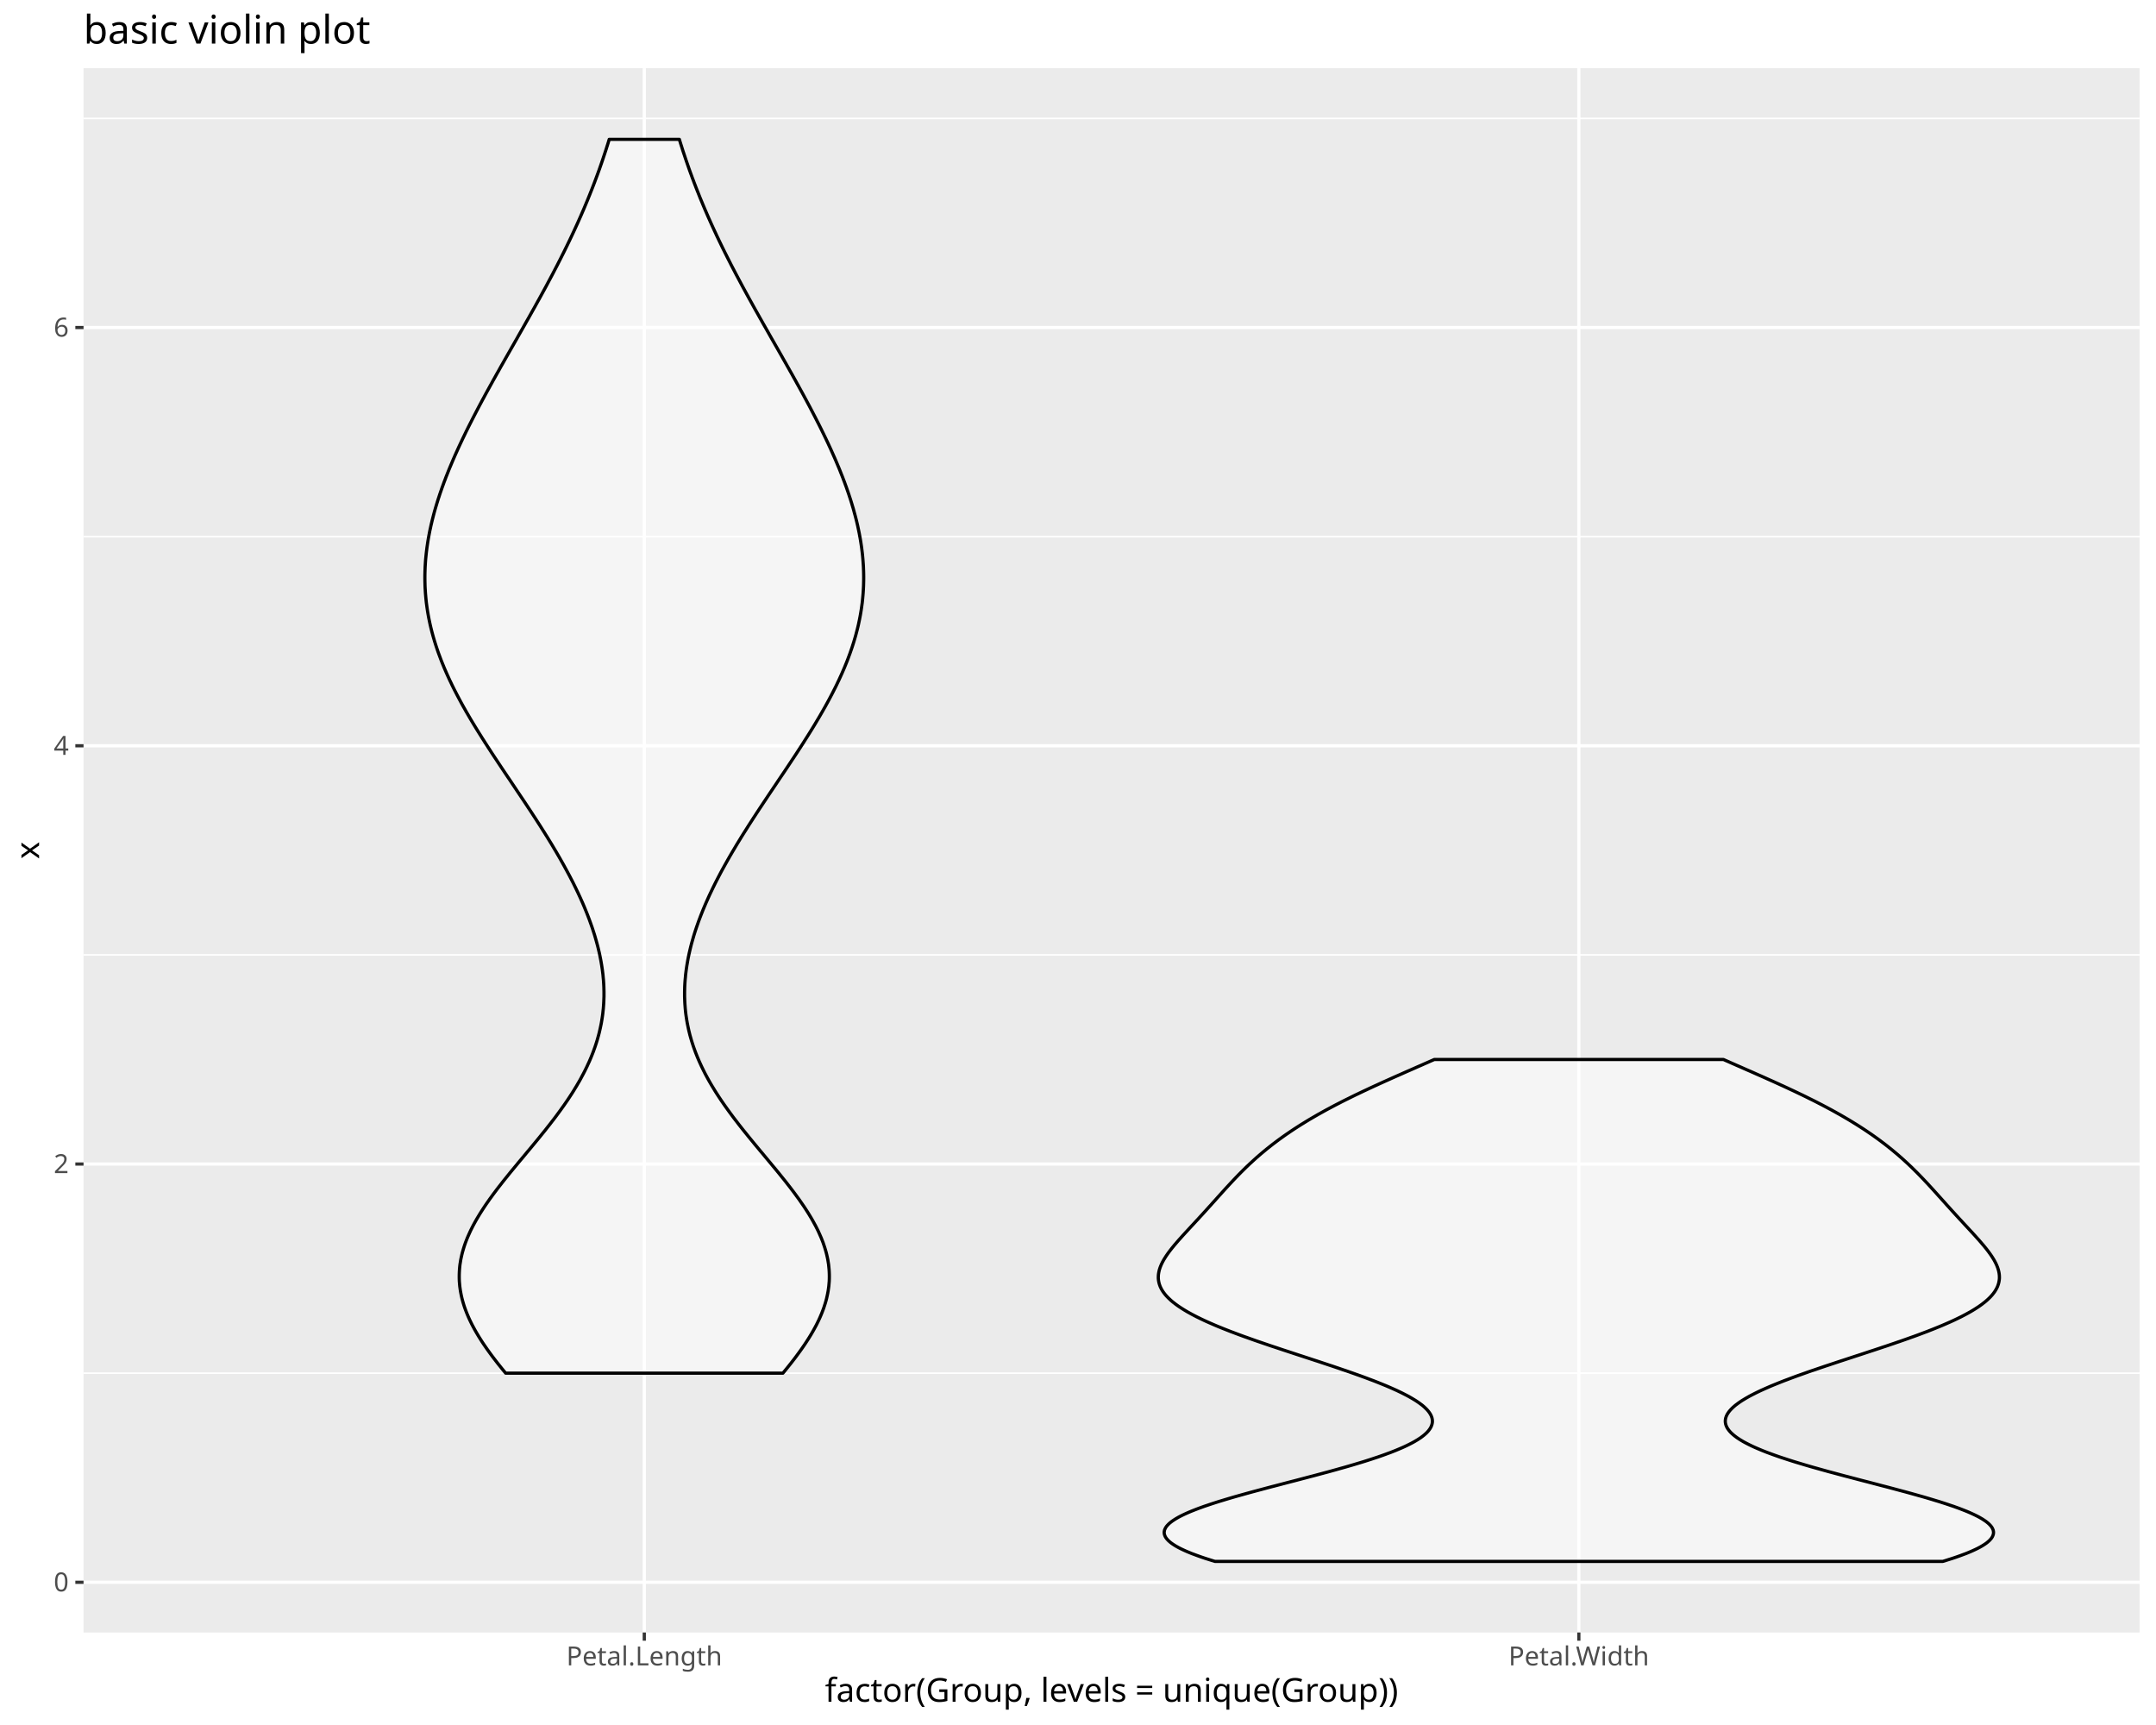
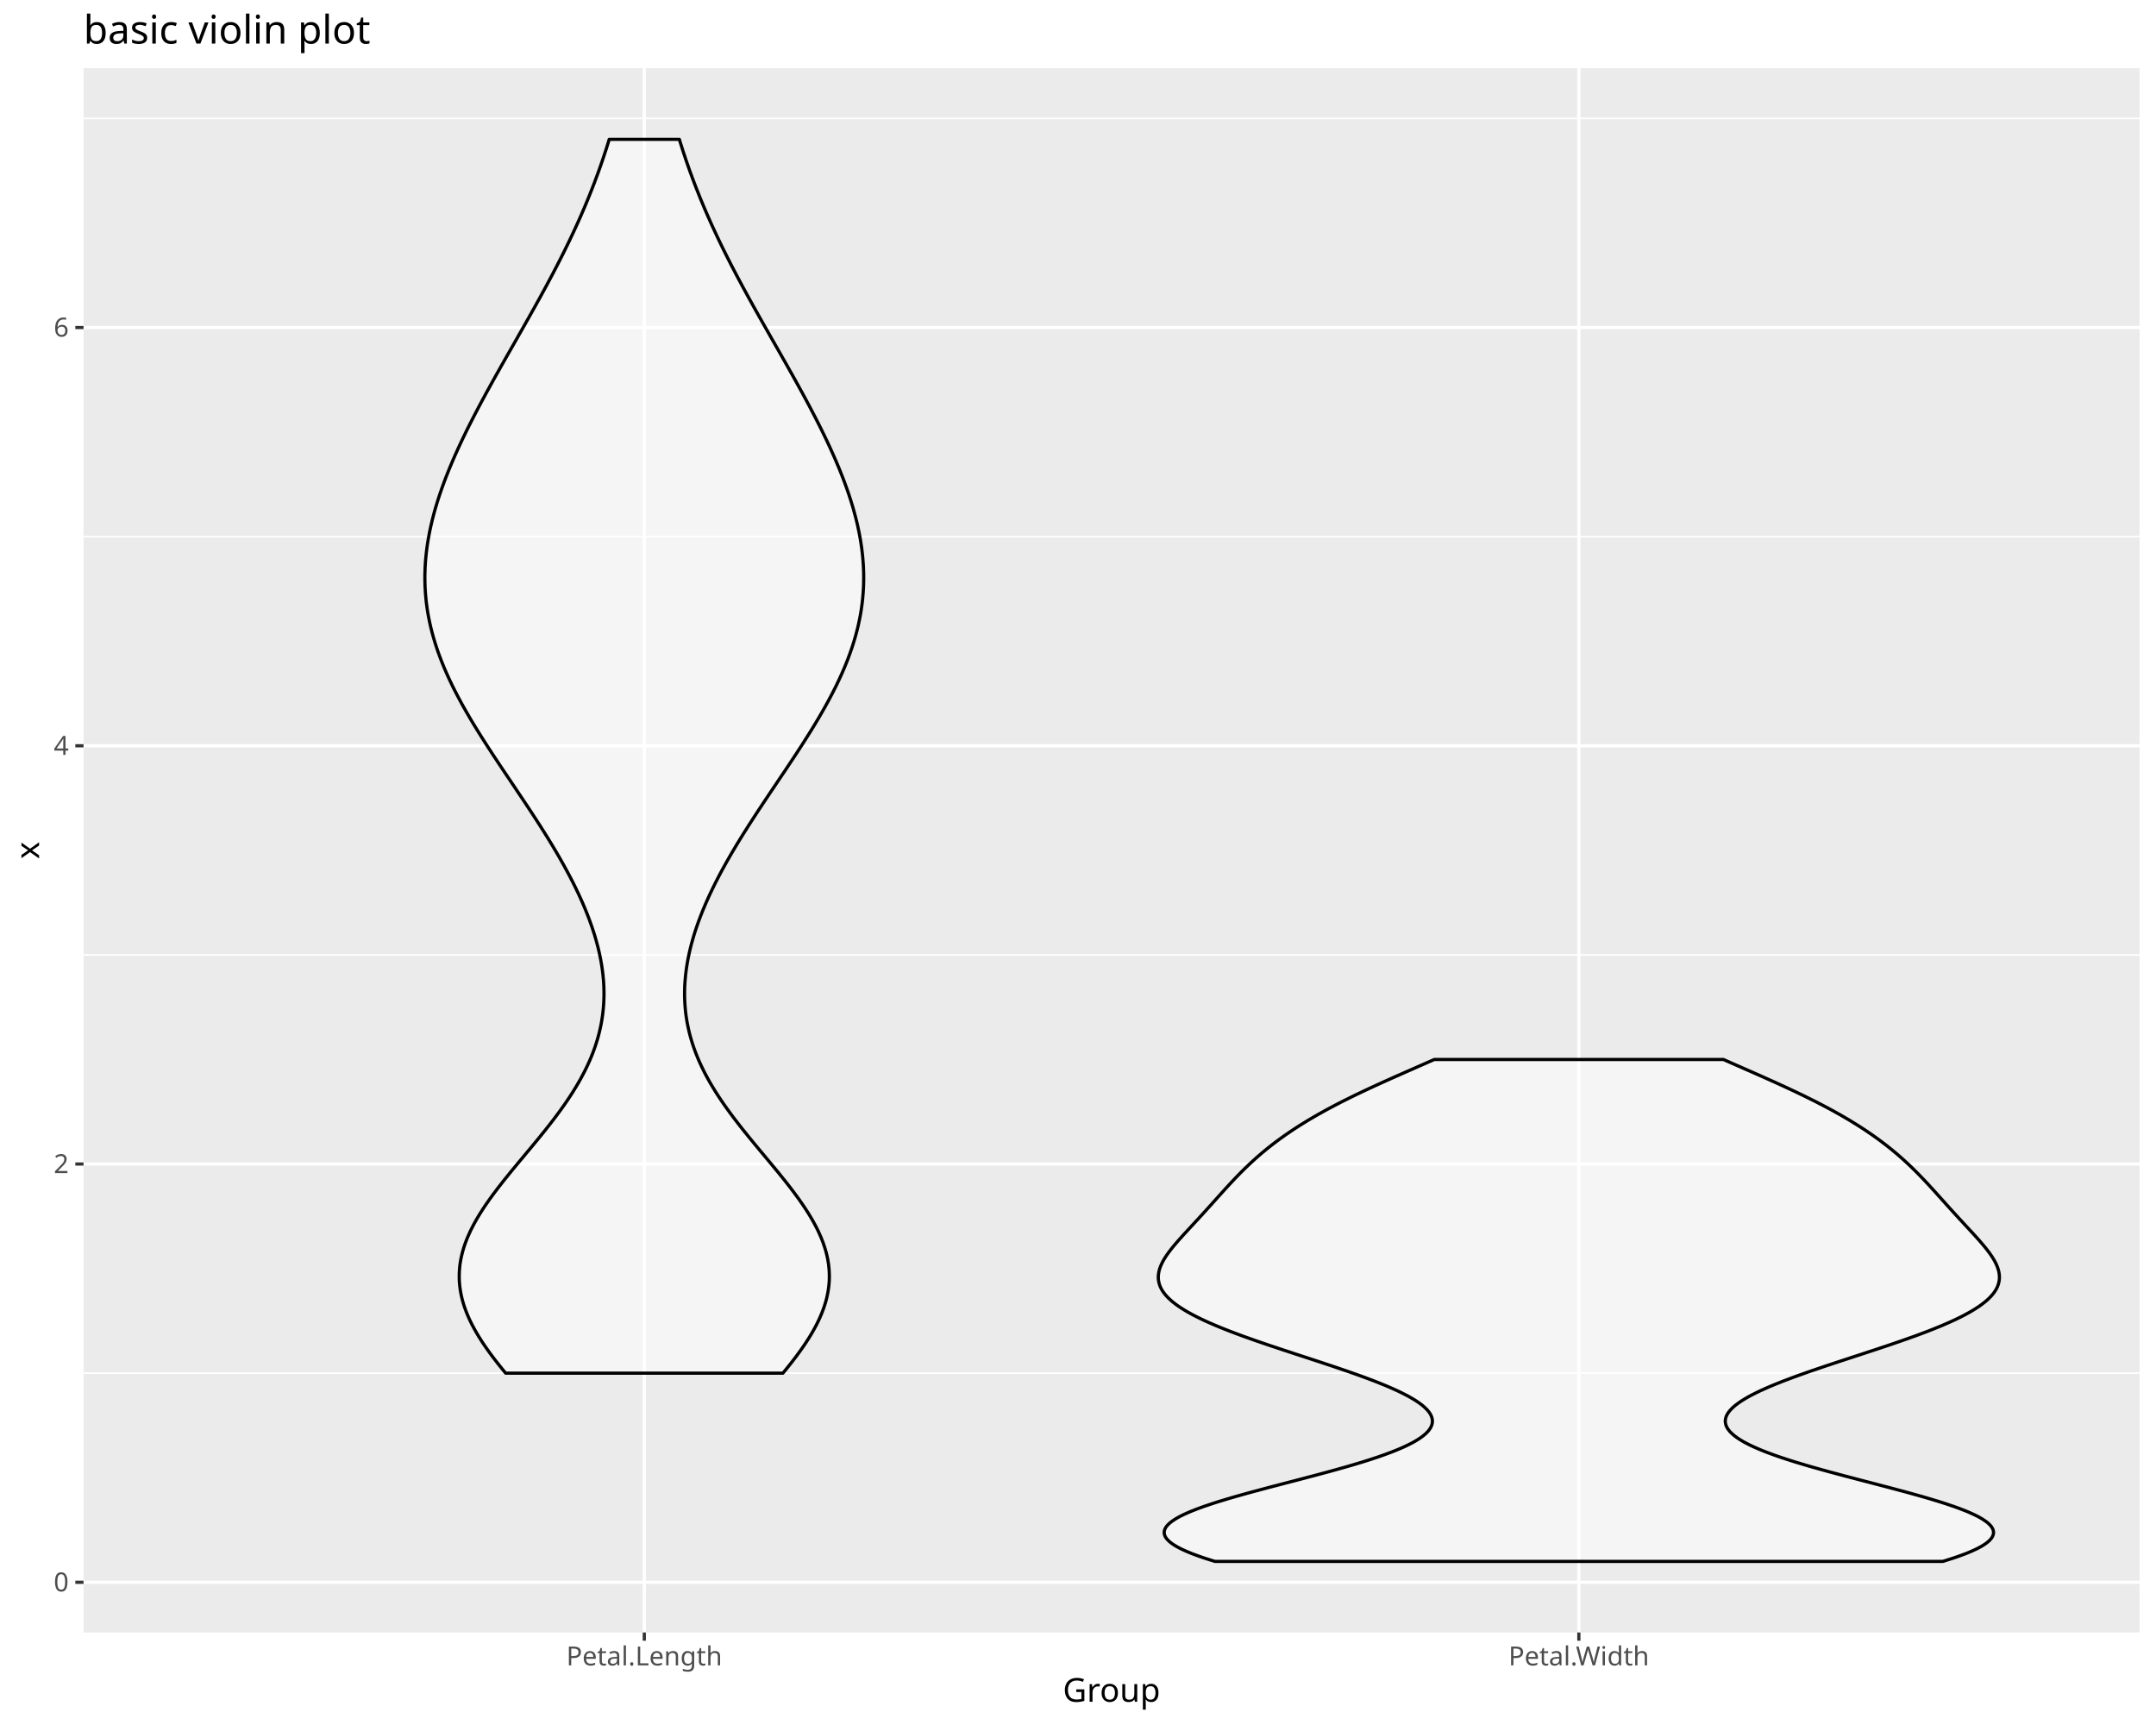
<svg xmlns="http://www.w3.org/2000/svg" class="svglite" data-engine-version="2.0" width="720.00pt" height="576.00pt" viewBox="0 0 720.00 576.00">
  <defs>
    <style type="text/css">
    .svglite line, .svglite polyline, .svglite polygon, .svglite path, .svglite rect, .svglite circle {
      fill: none;
      stroke: #000000;
      stroke-linecap: round;
      stroke-linejoin: round;
      stroke-miterlimit: 10.00;
    }
  </style>
  </defs>
  <rect width="100%" height="100%" style="stroke: none; fill: #FFFFFF;" />
  <defs>
    <clipPath id="cpMC4wMHw3MjAuMDB8MC4wMHw1NzYuMDA=">
      <rect x="0.00" y="0.00" width="720.00" height="576.00" />
    </clipPath>
  </defs>
  <g clip-path="url(#cpMC4wMHw3MjAuMDB8MC4wMHw1NzYuMDA=)">
    <rect x="0.00" y="0.00" width="720.00" height="576.00" style="stroke-width: 1.07; stroke: #FFFFFF; fill: #FFFFFF;" />
  </g>
  <defs>
    <clipPath id="cpMjcuOTB8NzE0LjUyfDIyLjc4fDU0NS4xMQ==">
      <rect x="27.90" y="22.78" width="686.62" height="522.33" />
    </clipPath>
  </defs>
  <g clip-path="url(#cpMjcuOTB8NzE0LjUyfDIyLjc4fDU0NS4xMQ==)">
    <rect x="27.90" y="22.78" width="686.62" height="522.33" style="stroke-width: 1.07; stroke: none; fill: #EBEBEB;" />
    <polyline points="27.90,458.52 714.52,458.52 " style="stroke-width: 0.53; stroke: #FFFFFF; stroke-linecap: butt;" />
    <polyline points="27.90,318.86 714.52,318.86 " style="stroke-width: 0.53; stroke: #FFFFFF; stroke-linecap: butt;" />
    <polyline points="27.90,179.20 714.52,179.20 " style="stroke-width: 0.53; stroke: #FFFFFF; stroke-linecap: butt;" />
    <polyline points="27.90,39.54 714.52,39.54 " style="stroke-width: 0.53; stroke: #FFFFFF; stroke-linecap: butt;" />
    <polyline points="27.90,528.35 714.52,528.35 " style="stroke-width: 1.07; stroke: #FFFFFF; stroke-linecap: butt;" />
    <polyline points="27.90,388.69 714.52,388.69 " style="stroke-width: 1.07; stroke: #FFFFFF; stroke-linecap: butt;" />
    <polyline points="27.90,249.03 714.52,249.03 " style="stroke-width: 1.07; stroke: #FFFFFF; stroke-linecap: butt;" />
    <polyline points="27.90,109.37 714.52,109.37 " style="stroke-width: 1.07; stroke: #FFFFFF; stroke-linecap: butt;" />
    <polyline points="215.16,545.11 215.16,22.78 " style="stroke-width: 1.07; stroke: #FFFFFF; stroke-linecap: butt;" />
    <polyline points="527.26,545.11 527.26,22.78 " style="stroke-width: 1.07; stroke: #FFFFFF; stroke-linecap: butt;" />
    <polygon points="168.87,458.52 168.21,457.72 167.55,456.91 166.90,456.10 166.26,455.30 165.63,454.49 165.01,453.69 164.40,452.88 163.80,452.07 163.22,451.27 162.64,450.46 162.08,449.65 161.53,448.85 160.99,448.04 160.48,447.24 159.97,446.43 159.48,445.62 159.01,444.82 158.55,444.01 158.11,443.20 157.68,442.40 157.28,441.59 156.89,440.79 156.52,439.98 156.17,439.17 155.84,438.37 155.53,437.56 155.23,436.75 154.96,435.95 154.71,435.14 154.48,434.34 154.27,433.53 154.08,432.72 153.92,431.92 153.77,431.11 153.65,430.30 153.54,429.50 153.47,428.69 153.40,427.89 153.37,427.08 153.36,426.27 153.37,425.47 153.40,424.66 153.45,423.85 153.52,423.05 153.61,422.24 153.74,421.44 153.87,420.63 154.04,419.82 154.22,419.02 154.42,418.21 154.65,417.40 154.89,416.60 155.15,415.79 155.43,414.99 155.74,414.18 156.06,413.37 156.41,412.57 156.77,411.76 157.14,410.95 157.54,410.15 157.95,409.34 158.38,408.54 158.83,407.73 159.29,406.92 159.77,406.12 160.26,405.31 160.77,404.50 161.29,403.70 161.82,402.89 162.36,402.09 162.93,401.28 163.49,400.47 164.08,399.67 164.66,398.86 165.27,398.05 165.87,397.25 166.49,396.44 167.12,395.64 167.75,394.83 168.39,394.02 169.04,393.22 169.69,392.41 170.34,391.60 171.00,390.80 171.67,389.99 172.33,389.19 173.00,388.38 173.67,387.57 174.35,386.77 175.02,385.96 175.69,385.15 176.36,384.35 177.04,383.54 177.71,382.73 178.37,381.93 179.04,381.12 179.70,380.32 180.36,379.51 181.01,378.70 181.66,377.90 182.31,377.09 182.94,376.28 183.58,375.48 184.20,374.67 184.82,373.87 185.44,373.06 186.04,372.25 186.63,371.45 187.22,370.64 187.80,369.83 188.37,369.03 188.93,368.22 189.48,367.42 190.02,366.61 190.55,365.80 191.07,365.00 191.58,364.19 192.07,363.38 192.56,362.58 193.03,361.77 193.50,360.97 193.95,360.16 194.38,359.35 194.81,358.55 195.23,357.74 195.63,356.93 196.02,356.13 196.39,355.32 196.76,354.52 197.11,353.71 197.45,352.90 197.77,352.10 198.09,351.29 198.38,350.48 198.67,349.68 198.94,348.87 199.20,348.07 199.45,347.26 199.68,346.45 199.90,345.65 200.11,344.84 200.30,344.03 200.48,343.23 200.65,342.42 200.81,341.62 200.95,340.81 201.08,340.00 201.20,339.20 201.31,338.39 201.39,337.58 201.48,336.78 201.54,335.97 201.60,335.17 201.64,334.36 201.67,333.55 201.70,332.75 201.70,331.94 201.70,331.13 201.68,330.33 201.66,329.52 201.62,328.72 201.57,327.91 201.51,327.10 201.43,326.30 201.36,325.49 201.26,324.68 201.16,323.88 201.04,323.07 200.92,322.27 200.78,321.46 200.64,320.65 200.48,319.85 200.32,319.04 200.15,318.23 199.96,317.43 199.77,316.62 199.57,315.82 199.35,315.01 199.13,314.20 198.90,313.40 198.67,312.59 198.42,311.78 198.16,310.98 197.90,310.17 197.63,309.37 197.34,308.56 197.05,307.75 196.76,306.95 196.45,306.14 196.14,305.33 195.82,304.53 195.49,303.72 195.16,302.92 194.82,302.11 194.47,301.30 194.11,300.50 193.75,299.69 193.37,298.88 193.00,298.08 192.61,297.27 192.23,296.47 191.83,295.66 191.43,294.85 191.02,294.05 190.60,293.24 190.18,292.43 189.75,291.63 189.32,290.82 188.88,290.02 188.44,289.21 187.99,288.40 187.54,287.60 187.08,286.79 186.62,285.98 186.15,285.18 185.68,284.37 185.20,283.57 184.72,282.76 184.24,281.95 183.75,281.15 183.25,280.34 182.76,279.53 182.25,278.73 181.75,277.92 181.24,277.12 180.73,276.31 180.22,275.50 179.70,274.70 179.18,273.89 178.66,273.08 178.13,272.28 177.61,271.47 177.08,270.67 176.54,269.86 176.01,269.05 175.48,268.25 174.94,267.44 174.40,266.63 173.86,265.83 173.32,265.02 172.78,264.22 172.24,263.41 171.70,262.60 171.16,261.80 170.62,260.99 170.08,260.18 169.53,259.38 168.99,258.57 168.45,257.77 167.91,256.96 167.37,256.15 166.84,255.35 166.30,254.54 165.77,253.73 165.23,252.93 164.70,252.12 164.17,251.32 163.65,250.51 163.12,249.70 162.60,248.90 162.08,248.09 161.57,247.28 161.05,246.48 160.55,245.67 160.04,244.86 159.54,244.06 159.04,243.25 158.55,242.45 158.06,241.64 157.57,240.83 157.09,240.03 156.62,239.22 156.15,238.41 155.68,237.61 155.23,236.80 154.77,236.00 154.32,235.19 153.88,234.38 153.45,233.58 153.02,232.77 152.59,231.96 152.18,231.16 151.76,230.35 151.36,229.55 150.96,228.74 150.58,227.93 150.19,227.13 149.82,226.32 149.45,225.51 149.09,224.71 148.74,223.90 148.39,223.10 148.06,222.29 147.73,221.48 147.41,220.68 147.10,219.87 146.80,219.06 146.50,218.26 146.21,217.45 145.94,216.65 145.67,215.84 145.41,215.03 145.16,214.23 144.92,213.42 144.68,212.61 144.46,211.81 144.24,211.00 144.04,210.20 143.84,209.39 143.65,208.58 143.48,207.78 143.31,206.97 143.15,206.16 143.00,205.36 142.86,204.55 142.73,203.75 142.61,202.94 142.50,202.13 142.39,201.33 142.30,200.52 142.22,199.71 142.15,198.91 142.08,198.10 142.03,197.30 141.98,196.49 141.94,195.68 141.92,194.88 141.90,194.07 141.89,193.26 141.89,192.46 141.90,191.65 141.92,190.85 141.95,190.04 141.98,189.23 142.03,188.43 142.08,187.62 142.14,186.81 142.22,186.01 142.30,185.20 142.39,184.40 142.49,183.59 142.59,182.78 142.71,181.98 142.83,181.17 142.96,180.36 143.10,179.56 143.25,178.75 143.40,177.95 143.56,177.14 143.74,176.33 143.91,175.53 144.10,174.72 144.29,173.91 144.49,173.11 144.70,172.30 144.91,171.50 145.13,170.69 145.36,169.88 145.60,169.08 145.84,168.27 146.09,167.46 146.34,166.66 146.61,165.85 146.87,165.05 147.15,164.24 147.43,163.43 147.71,162.63 148.01,161.82 148.30,161.01 148.61,160.21 148.91,159.40 149.23,158.60 149.55,157.79 149.87,156.98 150.20,156.18 150.54,155.37 150.88,154.56 151.22,153.76 151.57,152.95 151.92,152.15 152.28,151.34 152.65,150.53 153.01,149.73 153.38,148.92 153.76,148.11 154.14,147.31 154.52,146.50 154.91,145.70 155.30,144.89 155.69,144.08 156.09,143.28 156.49,142.47 156.90,141.66 157.31,140.86 157.72,140.05 158.13,139.25 158.55,138.44 158.97,137.63 159.39,136.83 159.81,136.02 160.24,135.21 160.67,134.41 161.10,133.60 161.54,132.80 161.97,131.99 162.41,131.18 162.85,130.38 163.30,129.57 163.74,128.76 164.19,127.96 164.63,127.15 165.08,126.35 165.53,125.54 165.98,124.73 166.44,123.93 166.89,123.12 167.34,122.31 167.80,121.51 168.26,120.70 168.71,119.90 169.17,119.09 169.63,118.28 170.09,117.48 170.55,116.67 171.01,115.86 171.47,115.06 171.93,114.25 172.39,113.45 172.85,112.64 173.30,111.83 173.76,111.03 174.22,110.22 174.68,109.41 175.14,108.61 175.59,107.80 176.05,106.99 176.51,106.19 176.96,105.38 177.41,104.58 177.86,103.77 178.32,102.96 178.77,102.16 179.21,101.35 179.66,100.54 180.11,99.74 180.55,98.93 180.99,98.13 181.43,97.32 181.87,96.51 182.31,95.71 182.74,94.90 183.17,94.09 183.60,93.29 184.03,92.48 184.46,91.68 184.88,90.87 185.30,90.06 185.72,89.26 186.14,88.45 186.55,87.64 186.96,86.84 187.37,86.03 187.77,85.23 188.18,84.42 188.58,83.61 188.97,82.81 189.37,82.00 189.76,81.19 190.15,80.39 190.53,79.58 190.91,78.78 191.29,77.97 191.67,77.16 192.04,76.36 192.41,75.55 192.78,74.74 193.14,73.94 193.50,73.13 193.86,72.33 194.21,71.52 194.56,70.71 194.91,69.91 195.25,69.10 195.59,68.29 195.92,67.49 196.26,66.68 196.58,65.88 196.91,65.07 197.23,64.26 197.55,63.46 197.87,62.65 198.18,61.84 198.49,61.04 198.79,60.23 199.09,59.43 199.39,58.62 199.69,57.81 199.98,57.01 200.27,56.20 200.55,55.39 200.83,54.59 201.11,53.78 201.38,52.98 201.65,52.17 201.92,51.36 202.18,50.56 202.45,49.75 202.70,48.94 202.96,48.14 203.21,47.33 203.45,46.53 226.87,46.53 227.11,47.33 227.36,48.14 227.62,48.94 227.87,49.75 228.13,50.56 228.40,51.36 228.67,52.17 228.94,52.98 229.21,53.78 229.49,54.59 229.77,55.39 230.05,56.20 230.34,57.01 230.63,57.81 230.93,58.62 231.22,59.43 231.53,60.23 231.83,61.04 232.14,61.84 232.45,62.65 232.77,63.46 233.09,64.26 233.41,65.07 233.73,65.88 234.06,66.68 234.40,67.49 234.73,68.29 235.07,69.10 235.41,69.91 235.76,70.71 236.11,71.52 236.46,72.33 236.82,73.13 237.18,73.94 237.54,74.74 237.91,75.55 238.28,76.36 238.65,77.16 239.03,77.97 239.40,78.78 239.79,79.58 240.17,80.39 240.56,81.19 240.95,82.00 241.34,82.81 241.74,83.61 242.14,84.42 242.55,85.23 242.95,86.03 243.36,86.84 243.77,87.64 244.18,88.45 244.60,89.26 245.02,90.06 245.44,90.87 245.86,91.68 246.29,92.48 246.72,93.29 247.15,94.09 247.58,94.90 248.01,95.71 248.45,96.51 248.89,97.32 249.33,98.13 249.77,98.93 250.21,99.74 250.66,100.54 251.11,101.35 251.55,102.16 252.00,102.96 252.45,103.77 252.91,104.58 253.36,105.38 253.81,106.19 254.27,106.99 254.72,107.80 255.18,108.61 255.64,109.41 256.10,110.22 256.56,111.03 257.01,111.83 257.47,112.64 257.93,113.45 258.39,114.25 258.85,115.06 259.31,115.86 259.77,116.67 260.23,117.48 260.69,118.28 261.15,119.09 261.60,119.90 262.06,120.70 262.52,121.51 262.97,122.31 263.43,123.12 263.88,123.93 264.34,124.73 264.79,125.54 265.24,126.35 265.69,127.15 266.13,127.96 266.58,128.76 267.02,129.57 267.47,130.38 267.91,131.18 268.35,131.99 268.78,132.80 269.22,133.60 269.65,134.41 270.08,135.21 270.51,136.02 270.93,136.83 271.35,137.63 271.77,138.44 272.19,139.25 272.60,140.05 273.01,140.86 273.42,141.66 273.83,142.47 274.23,143.28 274.62,144.08 275.02,144.89 275.41,145.70 275.80,146.50 276.18,147.31 276.56,148.11 276.93,148.92 277.31,149.73 277.67,150.53 278.03,151.34 278.39,152.15 278.75,152.95 279.10,153.76 279.44,154.56 279.78,155.37 280.12,156.18 280.45,156.98 280.77,157.79 281.09,158.60 281.41,159.40 281.71,160.21 282.02,161.01 282.31,161.82 282.61,162.63 282.89,163.43 283.17,164.24 283.45,165.05 283.71,165.85 283.98,166.66 284.23,167.46 284.48,168.27 284.72,169.08 284.96,169.88 285.18,170.69 285.40,171.50 285.62,172.30 285.83,173.11 286.03,173.91 286.22,174.72 286.41,175.53 286.58,176.33 286.75,177.14 286.92,177.95 287.07,178.75 287.22,179.56 287.36,180.36 287.49,181.17 287.61,181.98 287.73,182.78 287.83,183.59 287.93,184.40 288.02,185.20 288.10,186.01 288.17,186.81 288.23,187.62 288.29,188.43 288.34,189.23 288.37,190.04 288.40,190.85 288.42,191.65 288.43,192.46 288.43,193.26 288.42,194.07 288.40,194.88 288.38,195.68 288.34,196.49 288.29,197.30 288.24,198.10 288.17,198.91 288.10,199.71 288.02,200.52 287.93,201.33 287.82,202.13 287.71,202.94 287.59,203.75 287.46,204.55 287.32,205.36 287.17,206.16 287.01,206.97 286.84,207.78 286.67,208.58 286.48,209.39 286.28,210.20 286.07,211.00 285.86,211.81 285.64,212.61 285.40,213.42 285.16,214.23 284.91,215.03 284.65,215.84 284.38,216.65 284.10,217.45 283.82,218.26 283.52,219.06 283.22,219.87 282.91,220.68 282.59,221.48 282.26,222.29 281.93,223.10 281.58,223.90 281.23,224.71 280.87,225.51 280.50,226.32 280.13,227.13 279.74,227.93 279.36,228.74 278.96,229.55 278.55,230.35 278.14,231.16 277.73,231.96 277.30,232.77 276.87,233.58 276.44,234.38 275.99,235.19 275.55,236.00 275.09,236.80 274.63,237.61 274.17,238.41 273.70,239.22 273.22,240.03 272.74,240.83 272.26,241.64 271.77,242.45 271.28,243.25 270.78,244.06 270.28,244.86 269.77,245.67 269.26,246.48 268.75,247.28 268.24,248.09 267.72,248.90 267.20,249.70 266.67,250.51 266.15,251.32 265.62,252.12 265.09,252.93 264.55,253.73 264.02,254.54 263.48,255.35 262.95,256.15 262.41,256.96 261.87,257.77 261.33,258.57 260.78,259.38 260.24,260.18 259.70,260.99 259.16,261.80 258.62,262.60 258.08,263.41 257.53,264.22 256.99,265.02 256.45,265.83 255.92,266.63 255.38,267.44 254.84,268.25 254.31,269.05 253.77,269.86 253.24,270.67 252.71,271.47 252.19,272.28 251.66,273.08 251.14,273.89 250.62,274.70 250.10,275.50 249.59,276.31 249.08,277.12 248.57,277.92 248.06,278.73 247.56,279.53 247.07,280.34 246.57,281.15 246.08,281.95 245.60,282.76 245.12,283.57 244.64,284.37 244.17,285.18 243.70,285.98 243.24,286.79 242.78,287.60 242.33,288.40 241.88,289.21 241.43,290.02 240.99,290.82 240.56,291.63 240.14,292.43 239.72,293.24 239.30,294.05 238.89,294.85 238.49,295.66 238.09,296.47 237.71,297.27 237.32,298.08 236.94,298.88 236.57,299.69 236.21,300.50 235.85,301.30 235.50,302.11 235.16,302.92 234.82,303.72 234.50,304.53 234.18,305.33 233.87,306.14 233.56,306.95 233.26,307.75 232.98,308.56 232.69,309.37 232.42,310.17 232.15,310.98 231.90,311.78 231.65,312.59 231.42,313.40 231.19,314.20 230.96,315.01 230.75,315.82 230.55,316.62 230.36,317.43 230.17,318.23 230.00,319.04 229.83,319.85 229.68,320.65 229.54,321.46 229.40,322.27 229.28,323.07 229.16,323.88 229.06,324.68 228.96,325.49 228.89,326.30 228.81,327.10 228.75,327.91 228.70,328.72 228.66,329.52 228.64,330.33 228.62,331.13 228.62,331.94 228.62,332.75 228.65,333.55 228.68,334.36 228.72,335.17 228.78,335.97 228.84,336.78 228.92,337.58 229.01,338.39 229.12,339.20 229.24,340.00 229.37,340.81 229.51,341.62 229.67,342.42 229.84,343.23 230.01,344.03 230.21,344.84 230.41,345.65 230.64,346.45 230.87,347.26 231.12,348.07 231.38,348.87 231.65,349.68 231.94,350.48 232.23,351.29 232.55,352.10 232.87,352.90 233.21,353.71 233.56,354.52 233.93,355.32 234.30,356.13 234.69,356.93 235.09,357.74 235.50,358.55 235.93,359.35 236.37,360.16 236.82,360.97 237.28,361.77 237.76,362.58 238.25,363.38 238.74,364.19 239.25,365.00 239.77,365.80 240.30,366.61 240.84,367.42 241.39,368.22 241.95,369.03 242.52,369.83 243.10,370.64 243.69,371.45 244.28,372.25 244.88,373.06 245.50,373.87 246.12,374.67 246.74,375.48 247.37,376.28 248.01,377.09 248.66,377.90 249.31,378.70 249.96,379.51 250.62,380.32 251.28,381.12 251.94,381.93 252.61,382.73 253.28,383.54 253.95,384.35 254.63,385.15 255.30,385.96 255.97,386.77 256.64,387.57 257.32,388.38 257.98,389.19 258.65,389.99 259.32,390.80 259.98,391.60 260.63,392.41 261.28,393.22 261.93,394.02 262.57,394.83 263.20,395.64 263.83,396.44 264.44,397.25 265.05,398.05 265.65,398.86 266.24,399.67 266.83,400.47 267.39,401.28 267.95,402.09 268.50,402.89 269.03,403.70 269.55,404.50 270.06,405.31 270.55,406.12 271.03,406.92 271.49,407.73 271.93,408.54 272.37,409.34 272.78,410.15 273.18,410.95 273.55,411.76 273.91,412.57 274.26,413.37 274.58,414.18 274.89,414.99 275.16,415.79 275.43,416.60 275.67,417.40 275.90,418.21 276.10,419.02 276.28,419.82 276.45,420.63 276.58,421.44 276.71,422.24 276.79,423.05 276.87,423.85 276.92,424.66 276.95,425.47 276.96,426.27 276.95,427.08 276.92,427.89 276.85,428.69 276.78,429.50 276.67,430.30 276.55,431.11 276.40,431.92 276.23,432.72 276.05,433.53 275.84,434.34 275.61,435.14 275.35,435.95 275.09,436.75 274.79,437.56 274.48,438.37 274.15,439.17 273.80,439.98 273.43,440.79 273.04,441.59 272.64,442.40 272.21,443.20 271.77,444.01 271.31,444.82 270.84,445.62 270.35,446.43 269.84,447.24 269.32,448.04 268.79,448.85 268.24,449.65 267.68,450.46 267.10,451.27 266.51,452.07 265.92,452.88 265.31,453.69 264.69,454.49 264.06,455.30 263.42,456.10 262.77,456.91 262.11,457.72 261.45,458.52 168.87,458.52 " style="stroke-width: 1.07; fill: #FFFFFF; fill-opacity: 0.50;" />
    <polygon points="405.72,521.37 404.65,521.04 403.61,520.71 402.59,520.39 401.61,520.06 400.66,519.73 399.74,519.40 398.86,519.07 397.99,518.75 397.19,518.42 396.39,518.09 395.65,517.76 394.93,517.43 394.26,517.11 393.62,516.78 393.02,516.45 392.46,516.12 391.94,515.79 391.46,515.47 391.00,515.14 390.61,514.81 390.23,514.48 389.92,514.15 389.63,513.83 389.39,513.50 389.18,513.17 389.03,512.84 388.91,512.52 388.82,512.19 388.79,511.86 388.78,511.53 388.84,511.20 388.90,510.88 389.05,510.55 389.20,510.22 389.41,509.89 389.65,509.56 389.94,509.24 390.26,508.91 390.62,508.58 391.03,508.25 391.46,507.92 391.94,507.60 392.44,507.27 393.00,506.94 393.57,506.61 394.20,506.28 394.84,505.96 395.53,505.63 396.25,505.30 397.00,504.97 397.78,504.64 398.59,504.32 399.43,503.99 400.29,503.66 401.20,503.33 402.11,503.00 403.07,502.68 404.04,502.35 405.04,502.02 406.06,501.69 407.10,501.36 408.17,501.04 409.25,500.71 410.35,500.38 411.47,500.05 412.61,499.72 413.76,499.40 414.93,499.07 416.11,498.74 417.30,498.41 418.51,498.08 419.72,497.76 420.95,497.43 422.18,497.10 423.42,496.77 424.66,496.44 425.91,496.12 427.17,495.79 428.42,495.46 429.68,495.13 430.94,494.80 432.20,494.48 433.46,494.15 434.71,493.82 435.97,493.49 437.21,493.16 438.46,492.84 439.69,492.51 440.92,492.18 442.14,491.85 443.35,491.53 444.55,491.20 445.74,490.87 446.92,490.54 448.09,490.21 449.24,489.89 450.38,489.56 451.51,489.23 452.61,488.90 453.71,488.57 454.78,488.25 455.84,487.92 456.87,487.59 457.90,487.26 458.89,486.93 459.87,486.61 460.83,486.28 461.76,485.95 462.68,485.62 463.57,485.29 464.45,484.97 465.28,484.64 466.11,484.31 466.90,483.98 467.68,483.65 468.42,483.33 469.15,483.00 469.84,482.67 470.51,482.34 471.16,482.01 471.77,481.69 472.37,481.36 472.92,481.03 473.47,480.70 473.97,480.37 474.46,480.05 474.90,479.72 475.33,479.39 475.73,479.06 476.10,478.73 476.44,478.41 476.75,478.08 477.04,477.75 477.29,477.42 477.53,477.09 477.72,476.77 477.90,476.44 478.04,476.11 478.16,475.78 478.25,475.45 478.31,475.13 478.35,474.80 478.35,474.47 478.34,474.14 478.28,473.81 478.22,473.49 478.11,473.16 477.99,472.83 477.83,472.50 477.66,472.17 477.45,471.85 477.23,471.52 476.97,471.19 476.69,470.86 476.39,470.54 476.06,470.21 475.72,469.88 475.34,469.55 474.95,469.22 474.52,468.90 474.08,468.57 473.61,468.24 473.13,467.91 472.62,467.58 472.09,467.26 471.54,466.93 470.97,466.60 470.39,466.27 469.77,465.94 469.15,465.62 468.50,465.29 467.84,464.96 467.15,464.63 466.46,464.30 465.74,463.98 465.01,463.65 464.26,463.32 463.50,462.99 462.72,462.66 461.93,462.34 461.12,462.01 460.30,461.68 459.47,461.35 458.62,461.02 457.76,460.70 456.89,460.37 456.01,460.04 455.12,459.71 454.22,459.38 453.31,459.06 452.39,458.73 451.46,458.40 450.52,458.07 449.58,457.74 448.62,457.42 447.66,457.09 446.70,456.76 445.73,456.43 444.75,456.10 443.77,455.78 442.78,455.45 441.79,455.12 440.80,454.79 439.80,454.46 438.81,454.14 437.81,453.81 436.81,453.48 435.80,453.15 434.80,452.82 433.80,452.50 432.80,452.17 431.80,451.84 430.80,451.51 429.80,451.18 428.81,450.86 427.82,450.53 426.83,450.20 425.85,449.87 424.87,449.55 423.89,449.22 422.93,448.89 421.96,448.56 421.01,448.23 420.06,447.91 419.11,447.58 418.18,447.25 417.25,446.92 416.34,446.59 415.42,446.27 414.53,445.94 413.63,445.61 412.75,445.28 411.88,444.95 411.02,444.63 410.18,444.30 409.34,443.97 408.51,443.64 407.70,443.31 406.90,442.99 406.11,442.66 405.34,442.33 404.58,442.00 403.83,441.67 403.10,441.35 402.38,441.02 401.67,440.69 400.98,440.36 400.31,440.03 399.65,439.71 399.01,439.38 398.38,439.05 397.77,438.72 397.17,438.39 396.59,438.07 396.03,437.74 395.48,437.41 394.95,437.08 394.44,436.75 393.95,436.43 393.46,436.10 393.00,435.77 392.55,435.44 392.13,435.11 391.71,434.79 391.32,434.46 390.94,434.13 390.59,433.80 390.24,433.47 389.92,433.15 389.61,432.82 389.31,432.49 389.04,432.16 388.78,431.83 388.54,431.51 388.31,431.18 388.11,430.85 387.91,430.52 387.74,430.19 387.58,429.87 387.43,429.54 387.31,429.21 387.19,428.88 387.10,428.55 387.01,428.23 386.95,427.90 386.89,427.57 386.85,427.24 386.82,426.92 386.81,426.59 386.82,426.26 386.83,425.93 386.86,425.60 386.90,425.28 386.96,424.95 387.02,424.62 387.10,424.29 387.18,423.96 387.29,423.64 387.39,423.31 387.52,422.98 387.65,422.65 387.79,422.32 387.94,422.00 388.10,421.67 388.27,421.34 388.45,421.01 388.63,420.68 388.83,420.36 389.03,420.03 389.24,419.70 389.45,419.37 389.68,419.04 389.90,418.72 390.14,418.39 390.38,418.06 390.63,417.73 390.88,417.40 391.13,417.08 391.39,416.75 391.66,416.42 391.93,416.09 392.20,415.76 392.48,415.44 392.76,415.11 393.04,414.78 393.33,414.45 393.61,414.12 393.90,413.80 394.20,413.47 394.49,413.14 394.79,412.81 395.08,412.48 395.38,412.16 395.68,411.83 395.98,411.50 396.29,411.17 396.59,410.84 396.89,410.52 397.19,410.19 397.50,409.86 397.80,409.53 398.11,409.20 398.41,408.88 398.71,408.55 399.02,408.22 399.32,407.89 399.62,407.56 399.93,407.24 400.23,406.91 400.53,406.58 400.83,406.25 401.13,405.93 401.43,405.60 401.73,405.27 402.03,404.94 402.33,404.61 402.63,404.29 402.92,403.96 403.22,403.63 403.52,403.30 403.81,402.97 404.11,402.65 404.41,402.32 404.70,401.99 404.99,401.66 405.29,401.33 405.58,401.01 405.88,400.68 406.17,400.35 406.47,400.02 406.76,399.69 407.06,399.37 407.35,399.04 407.65,398.71 407.94,398.38 408.24,398.05 408.53,397.73 408.83,397.40 409.13,397.07 409.43,396.74 409.73,396.41 410.03,396.09 410.33,395.76 410.64,395.43 410.94,395.10 411.25,394.77 411.55,394.45 411.86,394.12 412.17,393.79 412.49,393.46 412.80,393.13 413.12,392.81 413.43,392.48 413.75,392.15 414.08,391.82 414.40,391.49 414.73,391.17 415.06,390.84 415.39,390.51 415.73,390.18 416.06,389.85 416.40,389.53 416.75,389.20 417.09,388.87 417.44,388.54 417.80,388.21 418.15,387.89 418.51,387.56 418.87,387.23 419.24,386.90 419.60,386.57 419.98,386.25 420.35,385.92 420.73,385.59 421.12,385.26 421.50,384.94 421.90,384.61 422.29,384.28 422.69,383.95 423.09,383.62 423.50,383.30 423.91,382.97 424.33,382.64 424.75,382.31 425.17,381.98 425.60,381.66 426.04,381.33 426.47,381.00 426.92,380.67 427.36,380.34 427.81,380.02 428.27,379.69 428.73,379.36 429.20,379.03 429.67,378.70 430.15,378.38 430.63,378.05 431.11,377.72 431.61,377.39 432.10,377.06 432.60,376.74 433.11,376.41 433.62,376.08 434.14,375.75 434.66,375.42 435.19,375.10 435.72,374.77 436.26,374.44 436.80,374.11 437.35,373.78 437.90,373.46 438.46,373.13 439.03,372.80 439.60,372.47 440.17,372.14 440.76,371.82 441.34,371.49 441.93,371.16 442.53,370.83 443.13,370.50 443.74,370.18 444.35,369.85 444.97,369.52 445.59,369.19 446.22,368.86 446.85,368.54 447.49,368.21 448.13,367.88 448.78,367.55 449.44,367.22 450.10,366.90 450.76,366.57 451.42,366.24 452.10,365.91 452.77,365.58 453.45,365.26 454.14,364.93 454.83,364.60 455.52,364.27 456.22,363.95 456.92,363.62 457.62,363.29 458.33,362.96 459.04,362.63 459.76,362.31 460.47,361.98 461.20,361.65 461.92,361.32 462.65,360.99 463.37,360.67 464.11,360.34 464.84,360.01 465.58,359.68 466.32,359.35 467.06,359.03 467.80,358.70 468.54,358.37 469.28,358.04 470.03,357.71 470.77,357.39 471.52,357.06 472.27,356.73 473.01,356.40 473.76,356.07 474.51,355.75 475.25,355.42 476.00,355.09 476.75,354.76 477.49,354.43 478.23,354.11 478.98,353.78 575.55,353.78 576.29,354.11 577.03,354.43 577.77,354.76 578.52,355.09 579.27,355.42 580.01,355.75 580.76,356.07 581.51,356.40 582.25,356.73 583.00,357.06 583.75,357.39 584.49,357.71 585.24,358.04 585.98,358.37 586.72,358.70 587.47,359.03 588.21,359.35 588.94,359.68 589.68,360.01 590.41,360.34 591.15,360.67 591.87,360.99 592.60,361.32 593.32,361.65 594.05,361.98 594.76,362.31 595.48,362.63 596.19,362.96 596.90,363.29 597.60,363.62 598.30,363.95 599.00,364.27 599.69,364.60 600.38,364.93 601.07,365.26 601.75,365.58 602.42,365.91 603.10,366.24 603.76,366.57 604.42,366.90 605.08,367.22 605.74,367.55 606.39,367.88 607.03,368.21 607.67,368.54 608.30,368.86 608.93,369.19 609.55,369.52 610.17,369.85 610.78,370.18 611.39,370.50 611.99,370.83 612.59,371.16 613.18,371.49 613.76,371.82 614.35,372.14 614.92,372.47 615.49,372.80 616.06,373.13 616.62,373.46 617.17,373.78 617.72,374.11 618.26,374.44 618.80,374.77 619.33,375.10 619.86,375.42 620.38,375.75 620.90,376.08 621.41,376.41 621.92,376.74 622.42,377.06 622.91,377.39 623.41,377.72 623.89,378.05 624.37,378.38 624.85,378.70 625.32,379.03 625.79,379.36 626.25,379.69 626.71,380.02 627.16,380.34 627.60,380.67 628.05,381.00 628.48,381.33 628.92,381.66 629.35,381.98 629.77,382.31 630.19,382.64 630.61,382.97 631.02,383.30 631.43,383.62 631.83,383.95 632.23,384.28 632.62,384.61 633.02,384.94 633.40,385.26 633.79,385.59 634.17,385.92 634.54,386.25 634.92,386.57 635.28,386.90 635.65,387.23 636.01,387.56 636.37,387.89 636.72,388.21 637.08,388.54 637.43,388.87 637.77,389.20 638.12,389.53 638.46,389.85 638.79,390.18 639.13,390.51 639.46,390.84 639.79,391.17 640.12,391.49 640.44,391.82 640.77,392.15 641.09,392.48 641.40,392.81 641.72,393.13 642.03,393.46 642.35,393.79 642.66,394.12 642.97,394.45 643.27,394.77 643.58,395.10 643.89,395.43 644.19,395.76 644.49,396.09 644.79,396.41 645.09,396.74 645.39,397.07 645.69,397.40 645.99,397.73 646.28,398.05 646.58,398.38 646.87,398.71 647.17,399.04 647.46,399.37 647.76,399.69 648.05,400.02 648.35,400.35 648.64,400.68 648.94,401.01 649.23,401.33 649.53,401.66 649.82,401.99 650.11,402.32 650.41,402.65 650.71,402.97 651.00,403.30 651.30,403.63 651.60,403.96 651.89,404.29 652.19,404.61 652.49,404.94 652.79,405.27 653.09,405.60 653.39,405.93 653.69,406.25 653.99,406.58 654.29,406.91 654.59,407.24 654.90,407.56 655.20,407.89 655.50,408.22 655.81,408.55 656.11,408.88 656.41,409.20 656.72,409.53 657.02,409.86 657.33,410.19 657.63,410.52 657.93,410.84 658.23,411.17 658.54,411.50 658.84,411.83 659.14,412.16 659.44,412.48 659.73,412.81 660.03,413.14 660.32,413.47 660.62,413.80 660.91,414.12 661.19,414.45 661.48,414.78 661.76,415.11 662.04,415.44 662.32,415.76 662.59,416.09 662.86,416.42 663.13,416.75 663.39,417.08 663.64,417.40 663.89,417.73 664.14,418.06 664.38,418.39 664.62,418.72 664.84,419.04 665.07,419.37 665.28,419.70 665.49,420.03 665.69,420.36 665.89,420.68 666.07,421.01 666.25,421.34 666.42,421.67 666.58,422.00 666.73,422.32 666.87,422.65 667.00,422.98 667.13,423.31 667.23,423.64 667.34,423.96 667.42,424.29 667.50,424.62 667.57,424.95 667.62,425.28 667.66,425.60 667.69,425.93 667.70,426.26 667.71,426.59 667.70,426.92 667.67,427.24 667.63,427.57 667.57,427.90 667.51,428.23 667.42,428.55 667.33,428.88 667.21,429.21 667.09,429.54 666.94,429.87 666.78,430.19 666.61,430.52 666.41,430.85 666.21,431.18 665.98,431.51 665.74,431.83 665.48,432.16 665.21,432.49 664.91,432.82 664.61,433.15 664.28,433.47 663.94,433.80 663.58,434.13 663.20,434.46 662.81,434.79 662.39,435.11 661.97,435.44 661.52,435.77 661.06,436.10 660.58,436.43 660.08,436.75 659.57,437.08 659.04,437.41 658.49,437.74 657.93,438.07 657.35,438.39 656.75,438.72 656.14,439.05 655.51,439.38 654.87,439.71 654.21,440.03 653.54,440.36 652.85,440.69 652.14,441.02 651.42,441.35 650.69,441.67 649.94,442.00 649.18,442.33 648.41,442.66 647.62,442.99 646.82,443.31 646.01,443.64 645.18,443.97 644.34,444.30 643.50,444.63 642.64,444.95 641.77,445.28 640.89,445.61 640.00,445.94 639.10,446.27 638.18,446.59 637.27,446.92 636.34,447.25 635.41,447.58 634.46,447.91 633.51,448.23 632.56,448.56 631.59,448.89 630.63,449.22 629.65,449.55 628.67,449.87 627.69,450.20 626.70,450.53 625.71,450.86 624.72,451.18 623.72,451.51 622.72,451.84 621.72,452.17 620.72,452.50 619.72,452.82 618.72,453.15 617.72,453.48 616.71,453.81 615.71,454.14 614.72,454.46 613.72,454.79 612.73,455.12 611.74,455.45 610.75,455.78 609.77,456.10 608.79,456.43 607.82,456.76 606.86,457.09 605.90,457.42 604.94,457.74 604.00,458.07 603.06,458.40 602.13,458.73 601.21,459.06 600.30,459.38 599.40,459.71 598.51,460.04 597.63,460.37 596.76,460.70 595.90,461.02 595.05,461.35 594.22,461.68 593.40,462.01 592.59,462.34 591.80,462.66 591.02,462.99 590.26,463.32 589.51,463.65 588.78,463.98 588.06,464.30 587.37,464.63 586.68,464.96 586.02,465.29 585.37,465.62 584.75,465.94 584.13,466.27 583.55,466.60 582.98,466.93 582.43,467.26 581.90,467.58 581.39,467.91 580.91,468.24 580.44,468.57 580.00,468.90 579.57,469.22 579.18,469.55 578.80,469.88 578.46,470.21 578.13,470.54 577.83,470.86 577.55,471.19 577.29,471.52 577.07,471.85 576.86,472.17 576.69,472.50 576.53,472.83 576.41,473.16 576.30,473.49 576.24,473.81 576.18,474.14 576.17,474.47 576.17,474.80 576.21,475.13 576.27,475.45 576.36,475.78 576.48,476.11 576.62,476.44 576.80,476.77 576.99,477.09 577.23,477.42 577.48,477.75 577.77,478.08 578.08,478.41 578.43,478.73 578.79,479.06 579.19,479.39 579.62,479.72 580.06,480.05 580.55,480.37 581.05,480.70 581.60,481.03 582.15,481.36 582.75,481.69 583.36,482.01 584.01,482.34 584.68,482.67 585.37,483.00 586.10,483.33 586.84,483.65 587.62,483.98 588.41,484.31 589.24,484.64 590.07,484.97 590.95,485.29 591.84,485.62 592.76,485.95 593.69,486.28 594.65,486.61 595.63,486.93 596.63,487.26 597.65,487.59 598.68,487.92 599.74,488.25 600.81,488.57 601.91,488.90 603.01,489.23 604.14,489.56 605.28,489.89 606.43,490.21 607.60,490.54 608.78,490.87 609.97,491.20 611.17,491.53 612.38,491.85 613.60,492.18 614.83,492.51 616.06,492.84 617.31,493.16 618.55,493.49 619.81,493.82 621.06,494.15 622.32,494.48 623.58,494.80 624.84,495.13 626.10,495.46 627.35,495.79 628.61,496.12 629.86,496.44 631.10,496.77 632.34,497.10 633.57,497.43 634.80,497.76 636.01,498.08 637.22,498.41 638.41,498.74 639.59,499.07 640.76,499.40 641.91,499.72 643.05,500.05 644.17,500.38 645.27,500.71 646.35,501.04 647.42,501.36 648.46,501.69 649.48,502.02 650.48,502.35 651.45,502.68 652.41,503.00 653.32,503.33 654.23,503.66 655.09,503.99 655.93,504.32 656.74,504.64 657.52,504.97 658.27,505.30 658.99,505.63 659.68,505.96 660.32,506.28 660.95,506.61 661.52,506.94 662.08,507.27 662.58,507.60 663.06,507.92 663.49,508.25 663.90,508.58 664.26,508.91 664.58,509.24 664.87,509.56 665.11,509.89 665.32,510.22 665.47,510.55 665.62,510.88 665.68,511.20 665.74,511.53 665.73,511.86 665.70,512.19 665.61,512.52 665.49,512.84 665.34,513.17 665.13,513.50 664.89,513.83 664.60,514.15 664.29,514.48 663.91,514.81 663.52,515.14 663.06,515.47 662.58,515.79 662.06,516.12 661.50,516.45 660.90,516.78 660.26,517.11 659.59,517.43 658.87,517.76 658.13,518.09 657.34,518.42 656.53,518.75 655.66,519.07 654.78,519.40 653.86,519.73 652.91,520.06 651.93,520.39 650.91,520.71 649.88,521.04 648.80,521.37 405.72,521.37 " style="stroke-width: 1.07; fill: #FFFFFF; fill-opacity: 0.50;" />
  </g>
  <g clip-path="url(#cpMC4wMHw3MjAuMDB8MC4wMHw1NzYuMDA=)">
    <text x="22.97" y="531.38" text-anchor="end" style="font-size: 8.80px; fill: #4D4D4D; font-family: sans;" textLength="4.89px" lengthAdjust="spacingAndGlyphs">0</text>
    <text x="22.97" y="391.72" text-anchor="end" style="font-size: 8.80px; fill: #4D4D4D; font-family: sans;" textLength="4.89px" lengthAdjust="spacingAndGlyphs">2</text>
    <text x="22.97" y="252.06" text-anchor="end" style="font-size: 8.80px; fill: #4D4D4D; font-family: sans;" textLength="4.89px" lengthAdjust="spacingAndGlyphs">4</text>
    <text x="22.97" y="112.40" text-anchor="end" style="font-size: 8.80px; fill: #4D4D4D; font-family: sans;" textLength="4.89px" lengthAdjust="spacingAndGlyphs">6</text>
    <polyline points="25.16,528.35 27.90,528.35 " style="stroke-width: 1.07; stroke: #333333; stroke-linecap: butt;" />
    <polyline points="25.16,388.69 27.90,388.69 " style="stroke-width: 1.07; stroke: #333333; stroke-linecap: butt;" />
    <polyline points="25.16,249.03 27.90,249.03 " style="stroke-width: 1.07; stroke: #333333; stroke-linecap: butt;" />
    <polyline points="25.16,109.37 27.90,109.37 " style="stroke-width: 1.07; stroke: #333333; stroke-linecap: butt;" />
    <polyline points="215.16,547.85 215.16,545.11 " style="stroke-width: 1.07; stroke: #333333; stroke-linecap: butt;" />
    <polyline points="527.26,547.85 527.26,545.11 " style="stroke-width: 1.07; stroke: #333333; stroke-linecap: butt;" />
    <text x="215.16" y="556.10" text-anchor="middle" style="font-size: 8.80px; fill: #4D4D4D; font-family: sans;" textLength="49.42px" lengthAdjust="spacingAndGlyphs">Petal.Length</text>
    <text x="527.26" y="556.10" text-anchor="middle" style="font-size: 8.80px; fill: #4D4D4D; font-family: sans;" textLength="45.00px" lengthAdjust="spacingAndGlyphs">Petal.Width</text>
-     <text x="371.21" y="568.24" text-anchor="middle" style="font-size: 11.00px; font-family: sans;" textLength="183.14px" lengthAdjust="spacingAndGlyphs">factor(Group, levels = unique(Group))</text>
+     <text x="371.21" y="568.24" text-anchor="middle" style="font-size: 11.00px; font-family: sans;" textLength="30.58px" lengthAdjust="spacingAndGlyphs">Group</text>
    <text transform="translate(13.05,283.95) rotate(-90)" text-anchor="middle" style="font-size: 11.00px; font-family: sans;" textLength="5.50px" lengthAdjust="spacingAndGlyphs">x</text>
    <text x="27.90" y="14.56" style="font-size: 13.20px; font-family: sans;" textLength="89.52px" lengthAdjust="spacingAndGlyphs">basic violin plot</text>
  </g>
</svg>
